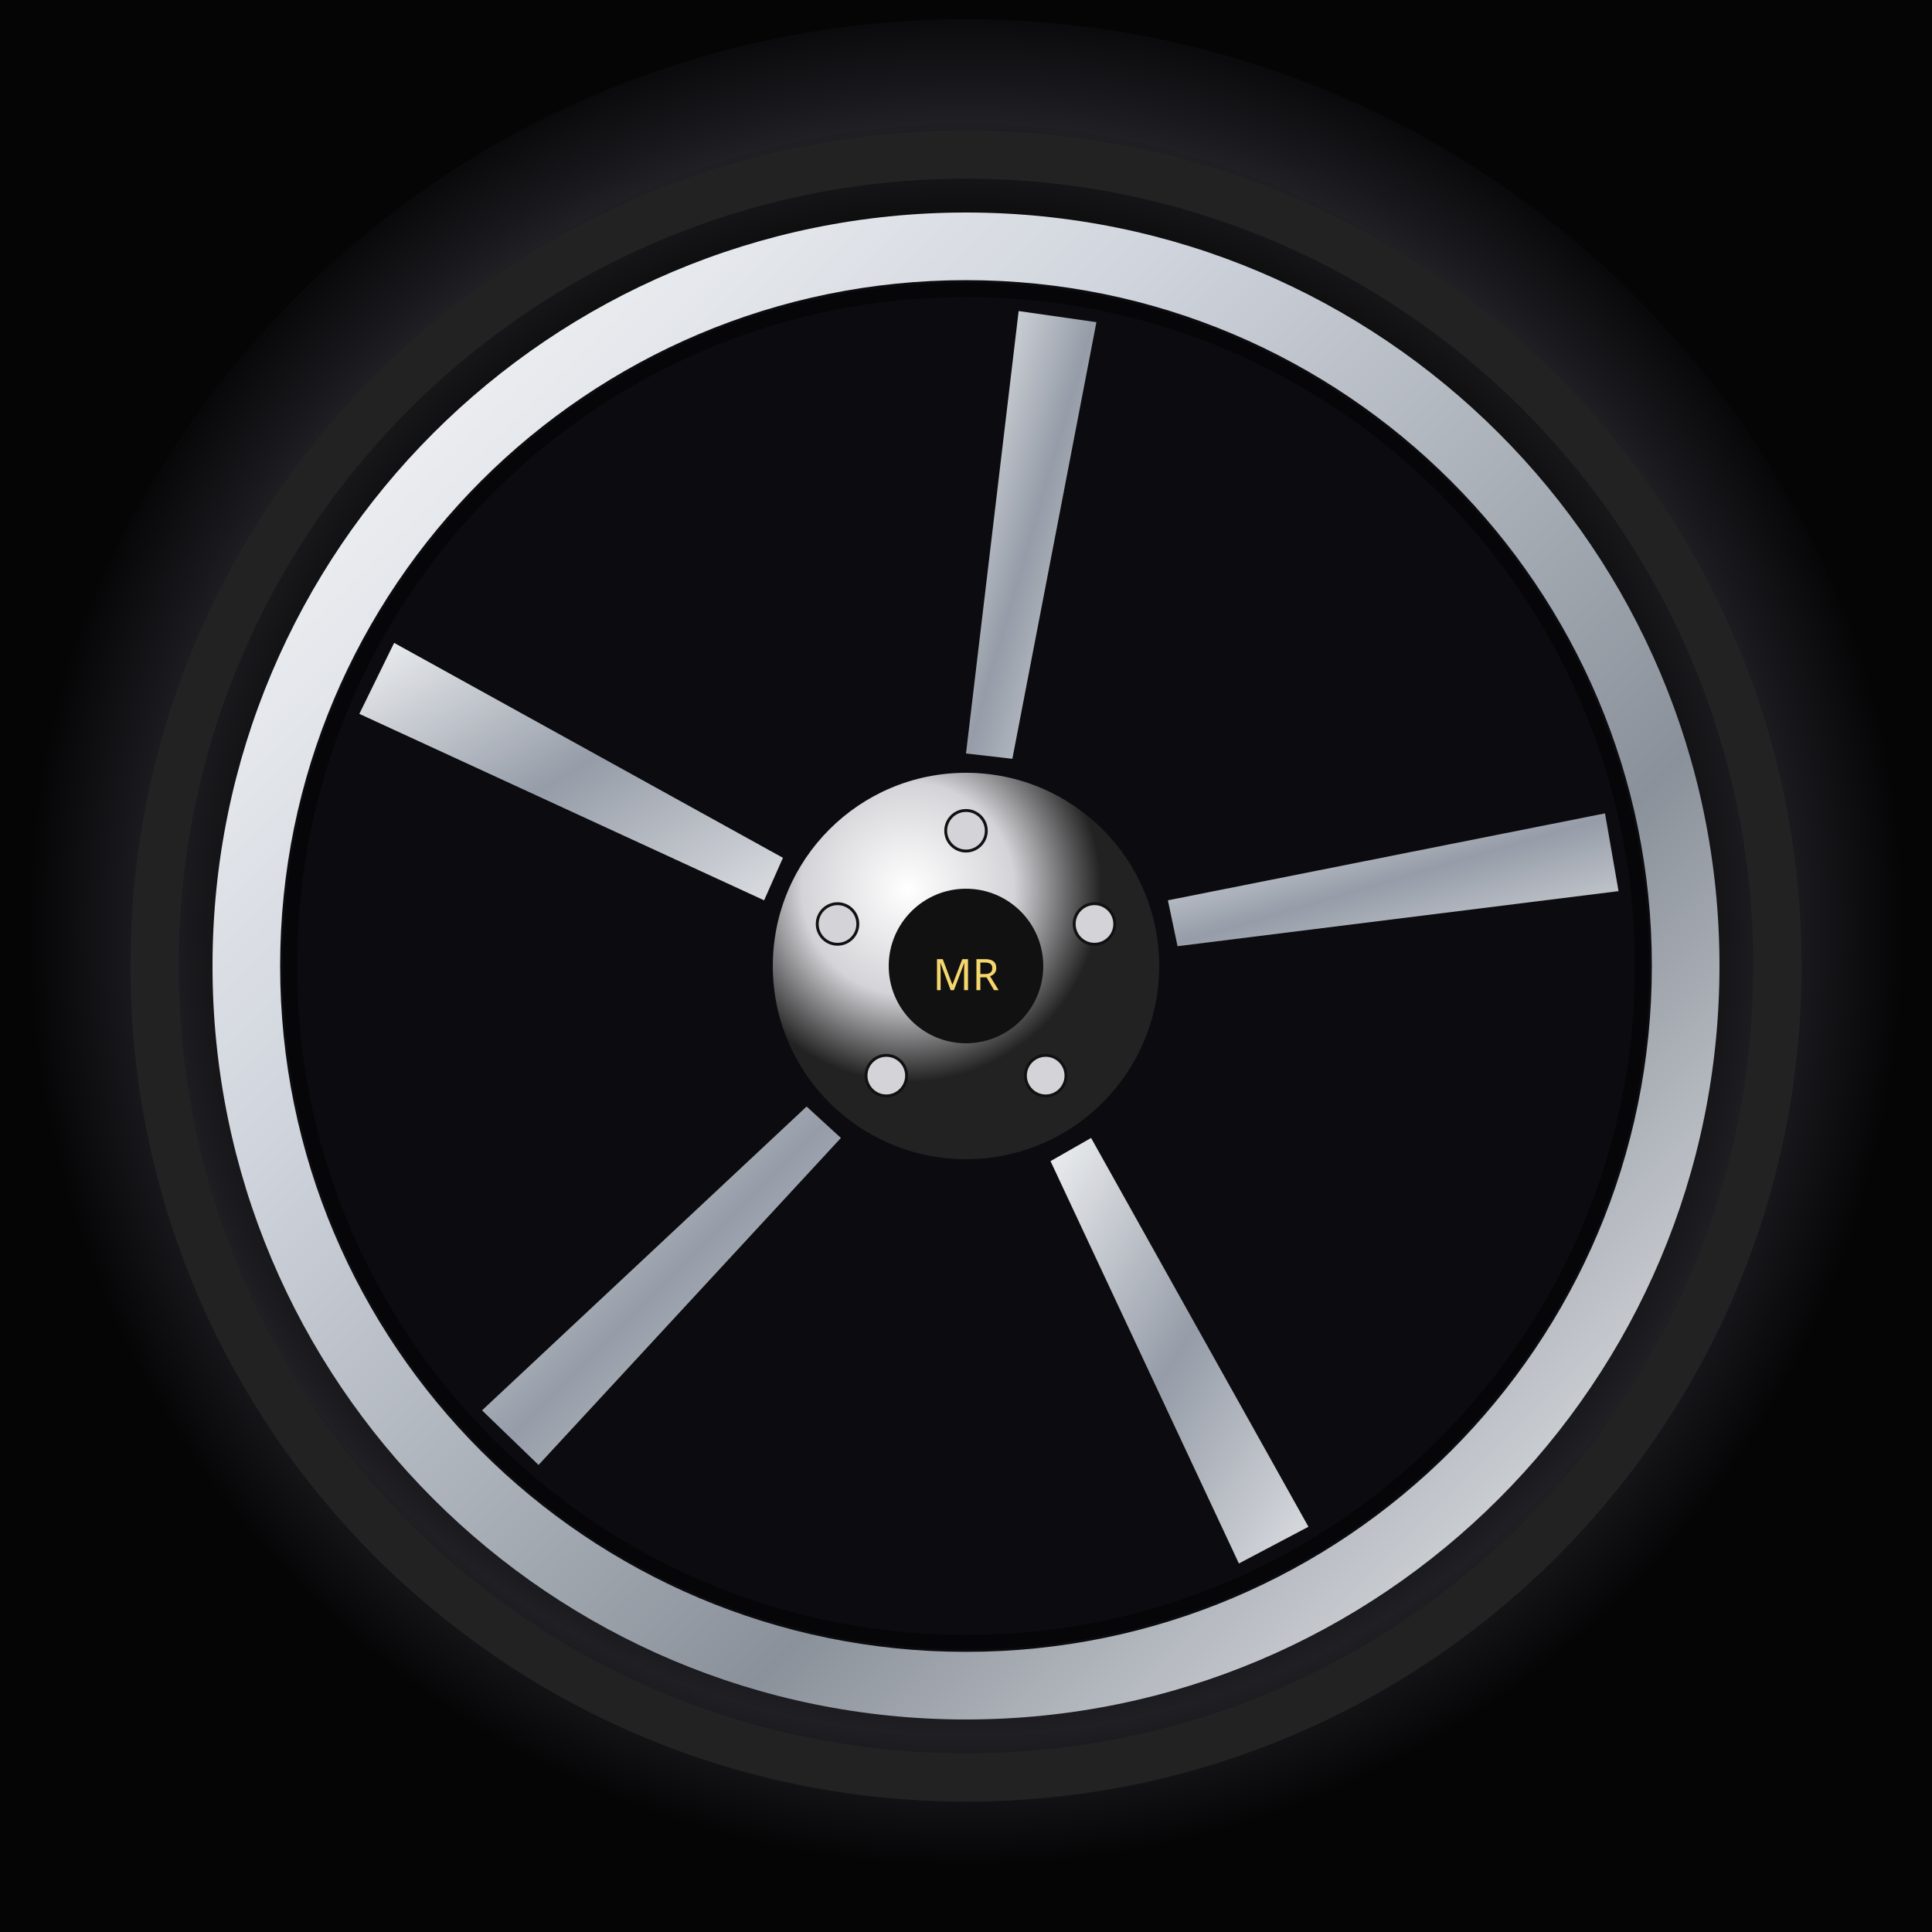
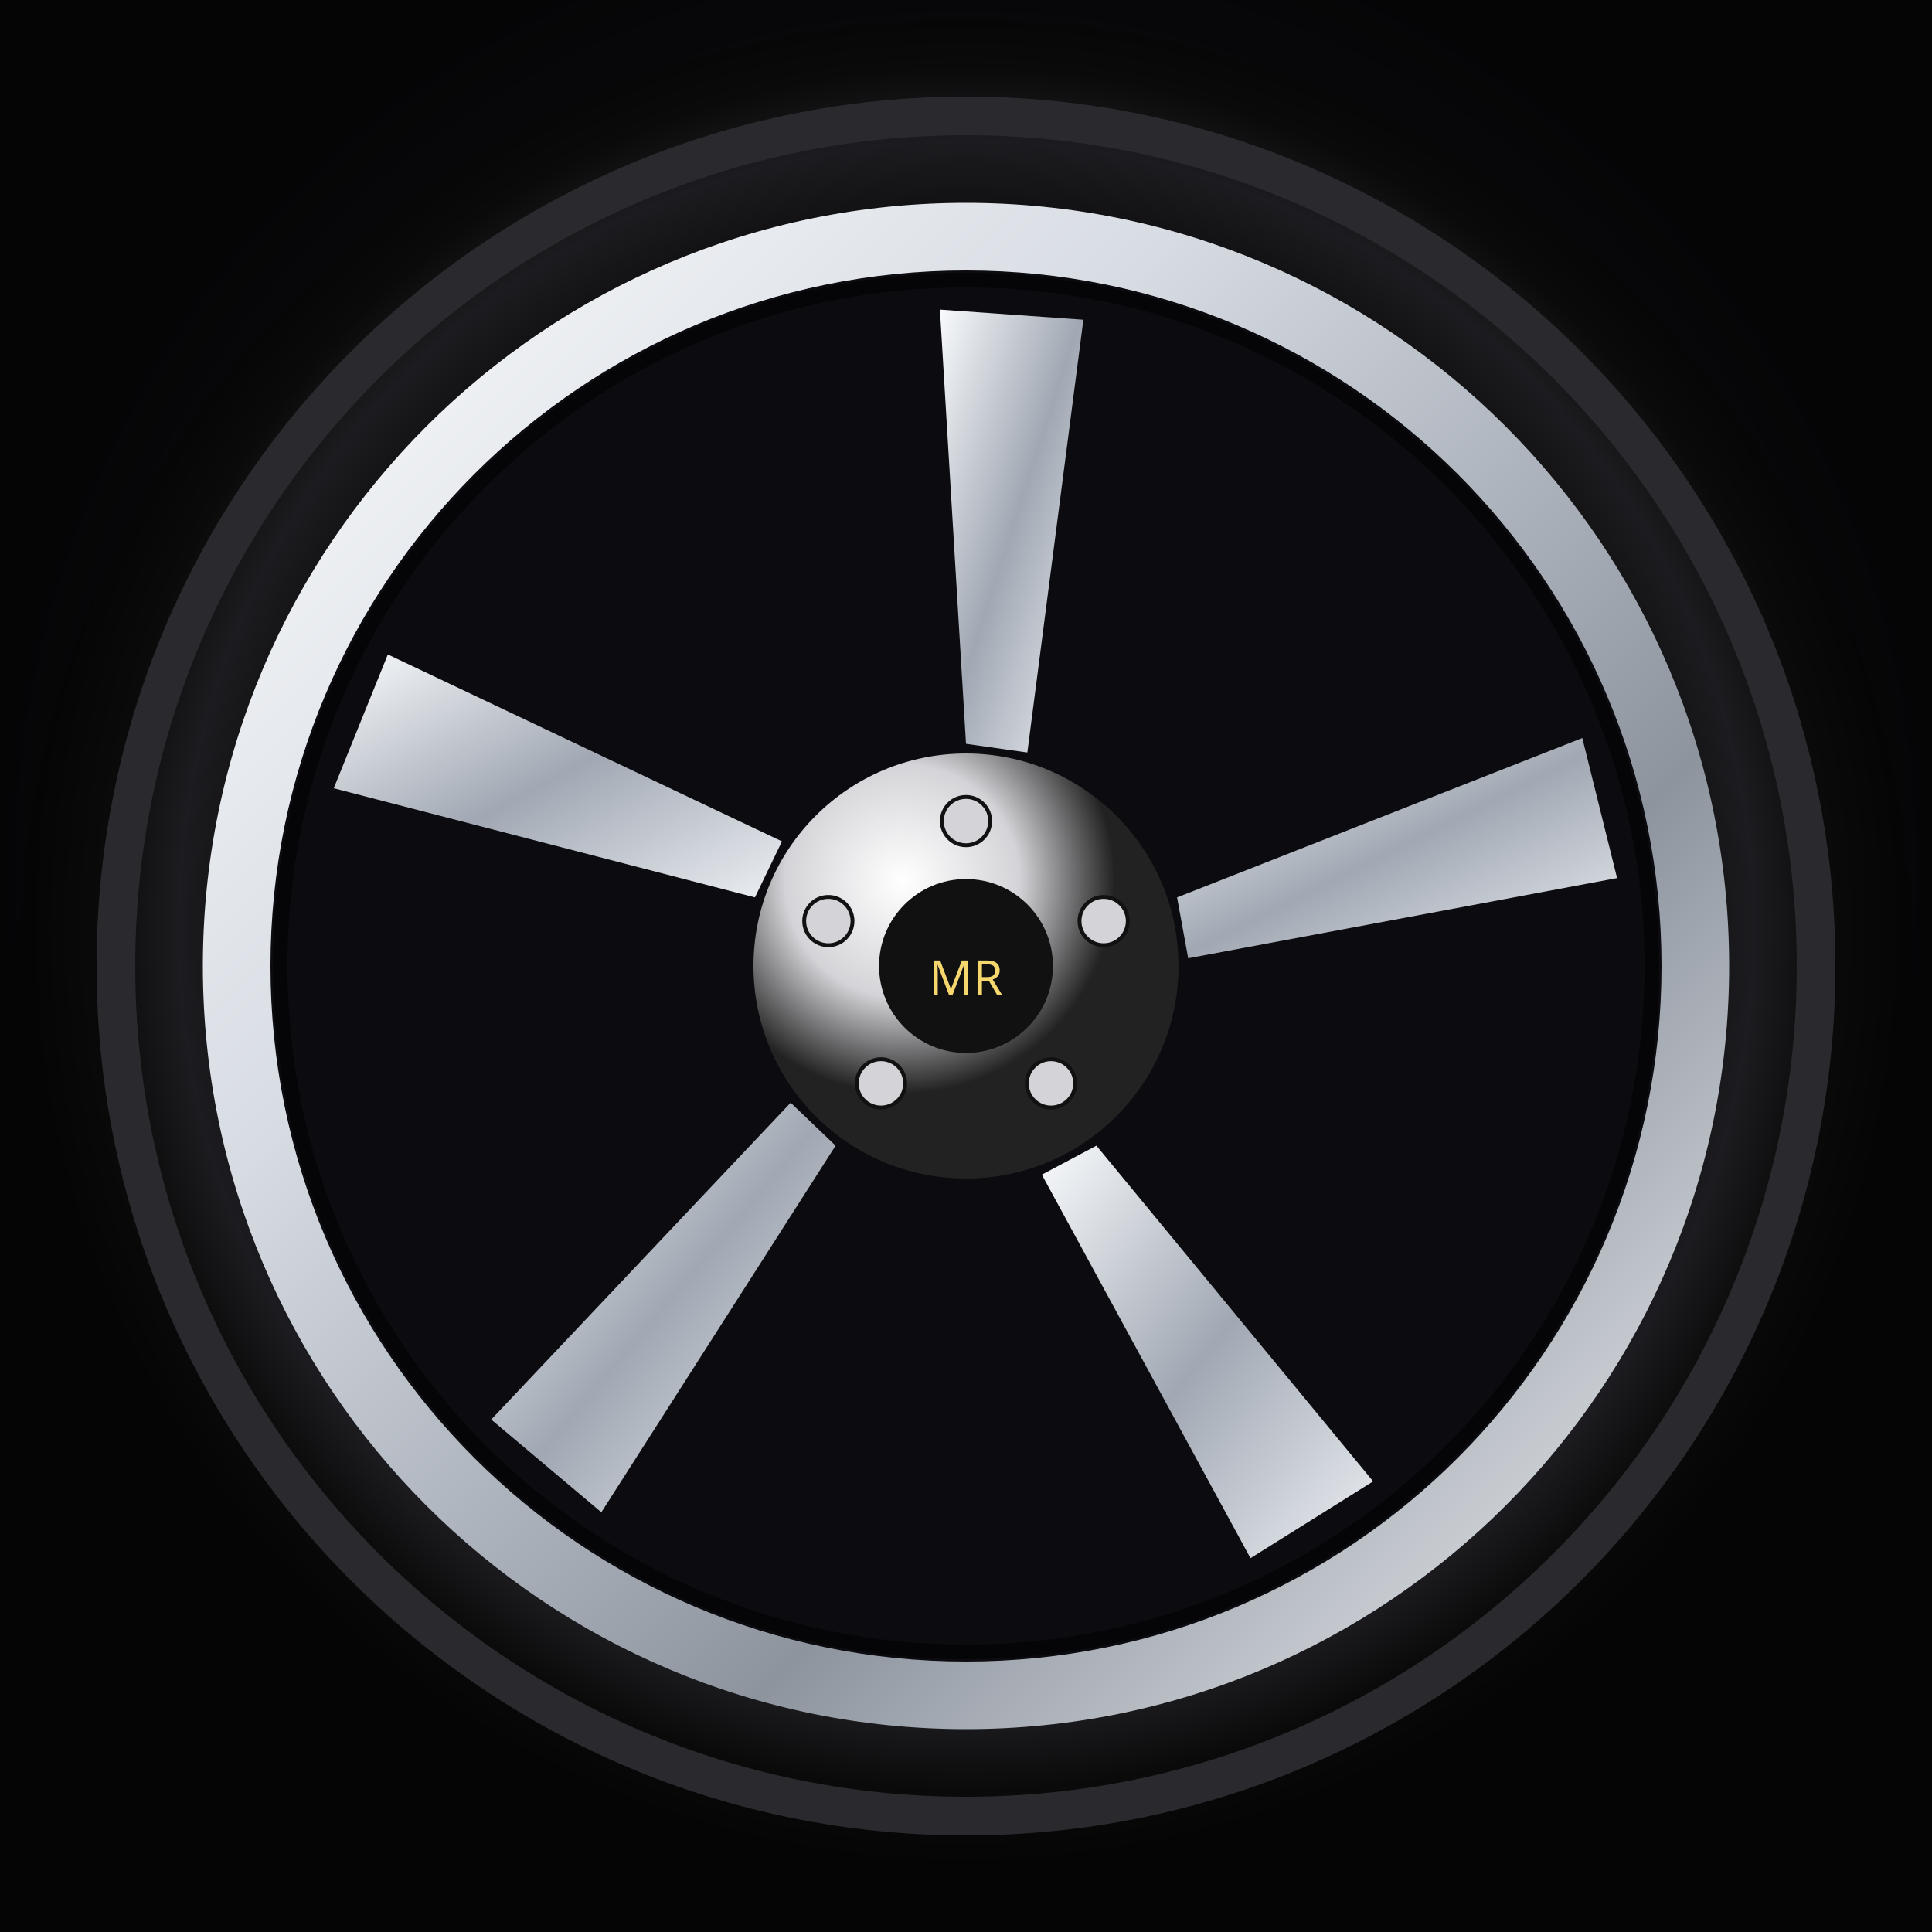
<svg xmlns="http://www.w3.org/2000/svg" viewBox="0 0 400 400" role="img" aria-label="Polish concave rim">
  <defs>
+     <radialGradient id="pol-bg" cx="50%" cy="45%">
+       <stop offset="0%" stop-color="#1a1424" />
+       <stop offset="100%" stop-color="#050506" />
+     </radialGradient>
    <radialGradient id="pol-tire" cx="50%" cy="48%">
-       <stop offset="74%" stop-color="#0a0a0a" />
-       <stop offset="86%" stop-color="#1f1f24" />
+       <stop offset="70%" stop-color="#070707" />
+       <stop offset="84%" stop-color="#1c1c20" />
+       <stop offset="92%" stop-color="#0a0a0a" />
      <stop offset="100%" stop-color="#050506" />
    </radialGradient>
    <linearGradient id="pol-lip" x1="0" y1="0" x2="1" y2="1">
      <stop offset="0%" stop-color="#ffffff" />
-       <stop offset="33%" stop-color="#cfd4dc" />
-       <stop offset="67%" stop-color="#8b919a" />
+       <stop offset="33%" stop-color="#d7dce3" />
+       <stop offset="67%" stop-color="#8d949e" />
      <stop offset="100%" stop-color="#f8fafc" />
    </linearGradient>
    <linearGradient id="pol-spk" x1="0" y1="0" x2="1" y2="1">
      <stop offset="0%" stop-color="#f8fafc" />
-       <stop offset="50%" stop-color="#9ca3af" />
-       <stop offset="100%" stop-color="#e5e7eb" />
+       <stop offset="50%" stop-color="#a1a8b3" />
+       <stop offset="100%" stop-color="#eceff3" />
    </linearGradient>
    <radialGradient id="pol-cap" cx="35%" cy="30%">
      <stop offset="0%" stop-color="#ffffff" />
      <stop offset="55%" stop-color="#d4d4d8" />
      <stop offset="100%" stop-color="#222" />
    </radialGradient>
  </defs>
-   <rect width="400" height="400" fill="#050505" />
+   <rect width="400" height="400" fill="url(#pol-bg)" />
  <circle cx="200" cy="200" r="196" fill="url(#pol-tire)" />
-   <circle cx="200" cy="200" r="168" fill="none" stroke="#222" stroke-width="10" />
-   <circle cx="200" cy="200" r="156" fill="url(#pol-lip)" />
-   <circle cx="200" cy="200" r="142" fill="#0c0c10" />
-   <circle cx="200" cy="200" r="140" fill="none" stroke="#000" stroke-width="3" opacity="0.5" />
-   <polygon points="200.0,156.0 209.6,157.1 227.0,66.7 210.9,64.4" fill="url(#pol-spk)" opacity="0.95" />
-   <polygon points="241.8,186.4 243.8,195.9 335.1,184.5 332.3,168.4" fill="url(#pol-spk)" opacity="0.95" />
-   <polygon points="225.9,235.6 217.5,240.4 256.5,323.7 270.9,316.1" fill="url(#pol-spk)" opacity="0.95" />
-   <polygon points="174.1,235.6 167.0,229.1 99.8,292.0 111.5,303.3" fill="url(#pol-spk)" opacity="0.95" />
-   <polygon points="158.2,186.4 162.1,177.6 81.6,133.1 74.4,147.8" fill="url(#pol-spk)" opacity="0.95" />
-   <circle cx="200" cy="200" r="40" fill="url(#pol-cap)" />
-   <circle cx="200" cy="200" r="16" fill="#111" />
-   <text x="200" y="205" text-anchor="middle" font-family="Arial Black, sans-serif" font-size="9" fill="#f5d76e">MR</text>
-   <circle cx="200.0" cy="172.0" r="4.2" fill="#d4d4d8" stroke="#111" stroke-width="0.6" />
-   <circle cx="226.6" cy="191.3" r="4.2" fill="#d4d4d8" stroke="#111" stroke-width="0.6" />
-   <circle cx="216.5" cy="222.7" r="4.2" fill="#d4d4d8" stroke="#111" stroke-width="0.6" />
-   <circle cx="183.5" cy="222.7" r="4.2" fill="#d4d4d8" stroke="#111" stroke-width="0.6" />
-   <circle cx="173.4" cy="191.3" r="4.2" fill="#d4d4d8" stroke="#111" stroke-width="0.6" />
+   <circle cx="200" cy="200" r="176" fill="none" stroke="#2a2a2e" stroke-width="8" />
+   <circle cx="200" cy="200" r="158" fill="url(#pol-lip)" />
+   <circle cx="200" cy="200" r="144" fill="#0b0b10" />
+   <circle cx="200" cy="200" r="142" fill="none" stroke="#000" stroke-width="3" opacity="0.55" />
+   <polygon points="200.0,154.0 212.7,155.8 224.3,66.2 194.6,64.1" fill="url(#pol-spk)" />
+   <polygon points="243.7,185.8 246.0,198.4 334.8,181.8 327.6,152.8" fill="url(#pol-spk)" />
+   <polygon points="227.0,237.2 215.7,243.2 258.9,322.6 284.3,306.7" fill="url(#pol-spk)" />
+   <polygon points="173.0,237.2 163.7,228.3 101.7,293.9 124.5,313.1" fill="url(#pol-spk)" />
+   <polygon points="156.3,185.8 161.9,174.2 80.3,135.5 69.1,163.2" fill="url(#pol-spk)" />
+   <circle cx="200" cy="200" r="44" fill="url(#pol-cap)" />
+   <circle cx="200" cy="200" r="18" fill="#111" />
+   <text x="200" y="206" text-anchor="middle" font-family="Arial Black, sans-serif" font-size="10" fill="#f5d76e">MR</text>
+   <circle cx="200.0" cy="170.0" r="5" fill="#d4d4d8" stroke="#111" stroke-width="0.8" />
+   <circle cx="228.5" cy="190.7" r="5" fill="#d4d4d8" stroke="#111" stroke-width="0.8" />
+   <circle cx="217.6" cy="224.3" r="5" fill="#d4d4d8" stroke="#111" stroke-width="0.8" />
+   <circle cx="182.4" cy="224.3" r="5" fill="#d4d4d8" stroke="#111" stroke-width="0.8" />
+   <circle cx="171.5" cy="190.7" r="5" fill="#d4d4d8" stroke="#111" stroke-width="0.8" />
</svg>
